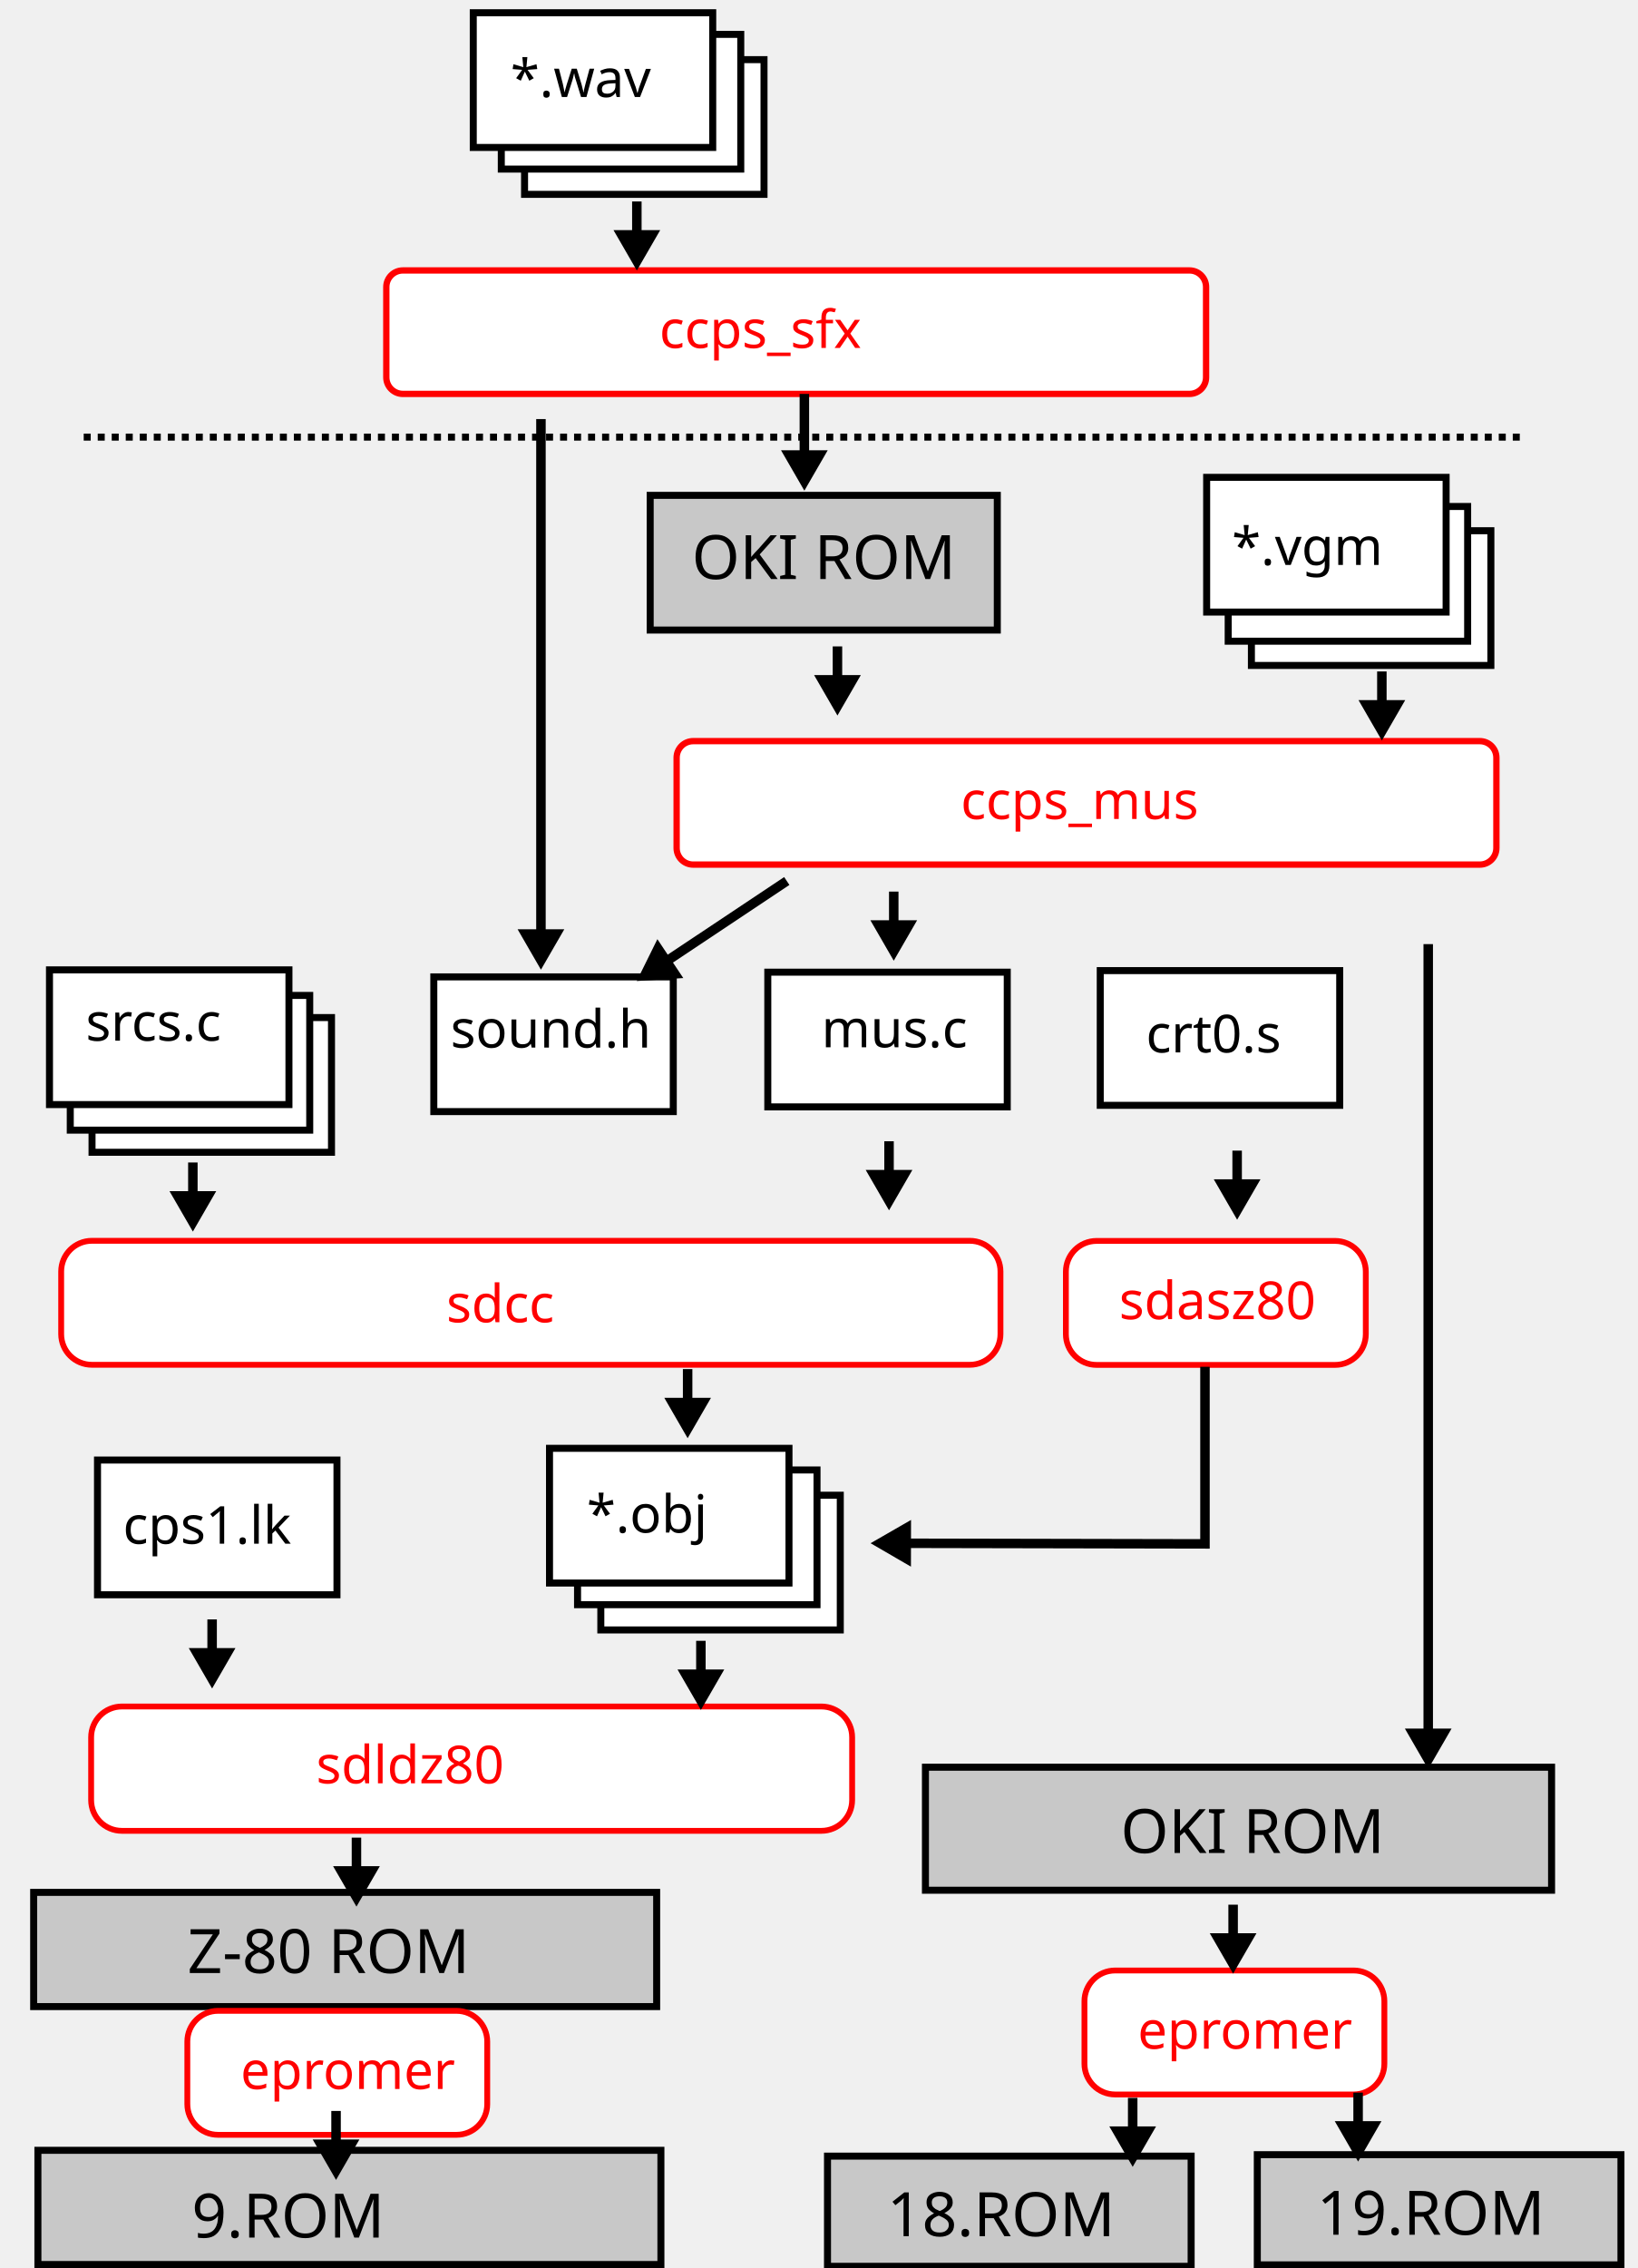
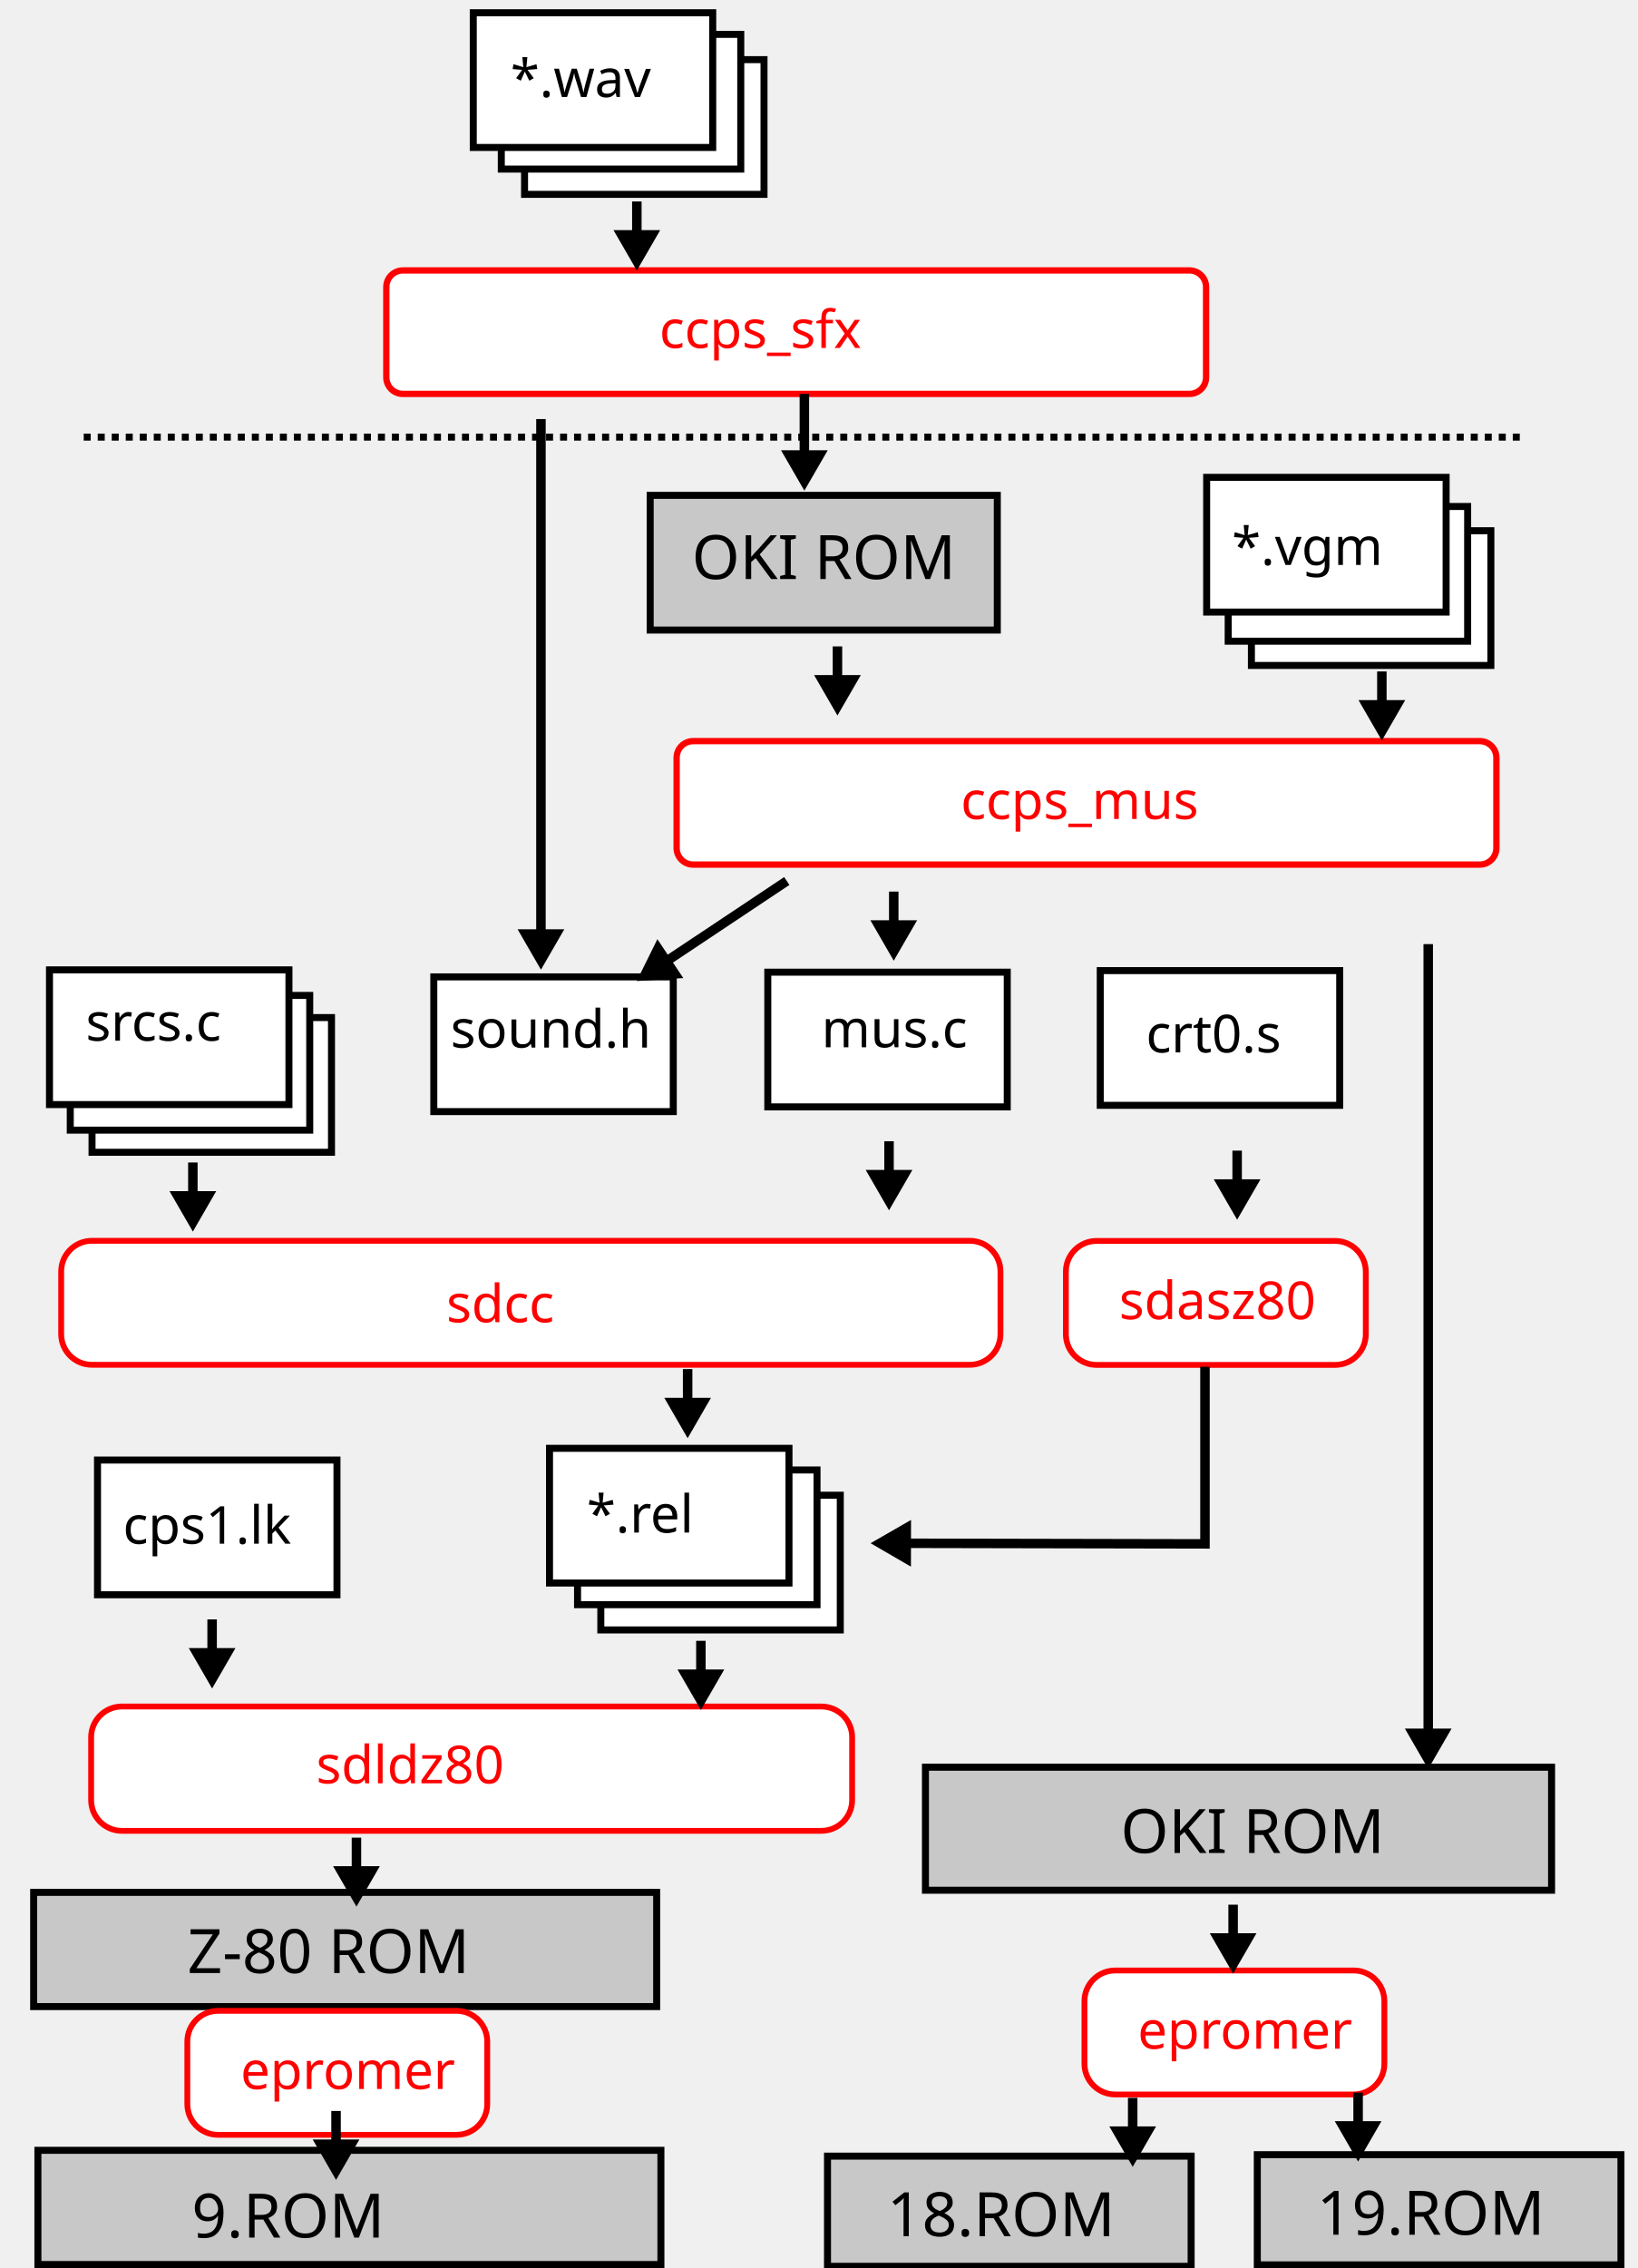
<svg xmlns="http://www.w3.org/2000/svg" width="5.2in" height="7.2in" viewBox="0 0 132.08 182.88" version="1.1" id="svg20255">
  <defs id="defs20252">
    <marker style="overflow:visible" id="TriangleInM" refX="0.0" refY="0.0" orient="auto">
      <path transform="scale(-0.4)" style="fill-rule:evenodd;fill:context-stroke;stroke:context-stroke;stroke-width:1.0pt" d="M 5.77,0.0 L -2.88,5.0 L -2.88,-5.0 L 5.77,0.0 z " id="path1154" />
    </marker>
    <marker style="overflow:visible" id="TriangleOutM" refX="0.0" refY="0.0" orient="auto">
      <path transform="scale(0.4)" style="fill-rule:evenodd;fill:context-stroke;stroke:context-stroke;stroke-width:1.0pt" d="M 5.77,0.0 L -2.88,5.0 L -2.88,-5.0 L 5.77,0.0 z " id="path1163" />
    </marker>
    <marker style="overflow:visible;" id="Arrow1Send" refX="0.0" refY="0.0" orient="auto">
      <path transform="scale(0.2) rotate(180) translate(6,0)" style="fill-rule:evenodd;fill:context-stroke;stroke:context-stroke;stroke-width:1.0pt;" d="M 0.0,0.0 L 5.0,-5.0 L -12.5,0.0 L 5.0,5.0 L 0.0,0.0 z " id="path1033" />
    </marker>
    <marker style="overflow:visible" id="TriangleOutM-3" refX="0" refY="0" orient="auto">
      <path transform="scale(0.4)" style="fill:context-stroke;fill-rule:evenodd;stroke:context-stroke;stroke-width:1pt" d="M 5.77,0 -2.88,5 V -5 Z" id="path1163-6" />
    </marker>
    <marker style="overflow:visible" id="TriangleOutM-5" refX="0" refY="0" orient="auto">
      <path transform="scale(0.4)" style="fill:context-stroke;fill-rule:evenodd;stroke:context-stroke;stroke-width:1pt" d="M 5.77,0 -2.88,5 V -5 Z" id="path1163-3" />
    </marker>
    <marker style="overflow:visible" id="TriangleOutM-3-6" refX="0" refY="0" orient="auto">
      <path transform="scale(0.4)" style="fill:context-stroke;fill-rule:evenodd;stroke:context-stroke;stroke-width:1pt" d="M 5.77,0 -2.88,5 V -5 Z" id="path1163-6-2" />
    </marker>
    <marker style="overflow:visible" id="TriangleOutM-5-1" refX="0" refY="0" orient="auto">
      <path transform="scale(0.4)" style="fill:context-stroke;fill-rule:evenodd;stroke:context-stroke;stroke-width:1pt" d="M 5.77,0 -2.88,5 V -5 Z" id="path1163-3-2" />
    </marker>
    <marker style="overflow:visible" id="TriangleOutM-5-0" refX="0" refY="0" orient="auto">
      <path transform="scale(0.4)" style="fill:context-stroke;fill-rule:evenodd;stroke:context-stroke;stroke-width:1pt" d="M 5.77,0 -2.88,5 V -5 Z" id="path1163-3-9" />
    </marker>
    <marker style="overflow:visible" id="TriangleOutM-5-6" refX="0" refY="0" orient="auto">
      <path transform="scale(0.4)" style="fill:context-stroke;fill-rule:evenodd;stroke:context-stroke;stroke-width:1pt" d="M 5.77,0 -2.88,5 V -5 Z" id="path1163-3-0" />
    </marker>
    <marker style="overflow:visible" id="TriangleOutM-5-2" refX="0" refY="0" orient="auto">
      <path transform="scale(0.4)" style="fill:context-stroke;fill-rule:evenodd;stroke:context-stroke;stroke-width:1pt" d="M 5.77,0 -2.88,5 V -5 Z" id="path1163-3-6" />
    </marker>
    <marker style="overflow:visible" id="TriangleOutM-5-8" refX="0" refY="0" orient="auto">
      <path transform="scale(0.4)" style="fill:context-stroke;fill-rule:evenodd;stroke:context-stroke;stroke-width:1pt" d="M 5.77,0 -2.88,5 V -5 Z" id="path1163-3-7" />
    </marker>
    <marker style="overflow:visible" id="TriangleOutM-5-20" refX="0" refY="0" orient="auto">
      <path transform="scale(0.4)" style="fill:context-stroke;fill-rule:evenodd;stroke:context-stroke;stroke-width:1pt" d="M 5.77,0 -2.88,5 V -5 Z" id="path1163-3-23" />
    </marker>
    <marker style="overflow:visible" id="TriangleOutM-5-9" refX="0" refY="0" orient="auto">
      <path transform="scale(0.4)" style="fill:context-stroke;fill-rule:evenodd;stroke:context-stroke;stroke-width:1pt" d="M 5.77,0 -2.88,5 V -5 Z" id="path1163-3-22" />
    </marker>
    <marker style="overflow:visible" id="TriangleOutM-3-9" refX="0" refY="0" orient="auto">
      <path transform="scale(0.4)" style="fill:context-stroke;fill-rule:evenodd;stroke:context-stroke;stroke-width:1pt" d="M 5.77,0 -2.88,5 V -5 Z" id="path1163-6-7" />
    </marker>
    <marker style="overflow:visible" id="TriangleOutM-5-0-6" refX="0" refY="0" orient="auto">
      <path transform="scale(0.4)" style="fill:context-stroke;fill-rule:evenodd;stroke:context-stroke;stroke-width:1pt" d="M 5.77,0 -2.88,5 V -5 Z" id="path1163-3-9-1" />
    </marker>
    <marker style="overflow:visible" id="TriangleOutM-3-9-9" refX="0" refY="0" orient="auto">
      <path transform="scale(0.4)" style="fill:context-stroke;fill-rule:evenodd;stroke:context-stroke;stroke-width:1pt" d="M 5.77,0 -2.88,5 V -5 Z" id="path1163-6-7-3" />
    </marker>
    <marker style="overflow:visible" id="TriangleOutM-5-6-4" refX="0" refY="0" orient="auto">
      <path transform="scale(0.4)" style="fill:context-stroke;fill-rule:evenodd;stroke:context-stroke;stroke-width:1pt" d="M 5.77,0 -2.88,5 V -5 Z" id="path1163-3-0-7" />
    </marker>
    <marker style="overflow:visible" id="TriangleOutM-5-6-45" refX="0" refY="0" orient="auto">
      <path transform="scale(0.4)" style="fill:context-stroke;fill-rule:evenodd;stroke:context-stroke;stroke-width:1pt" d="M 5.77,0 -2.88,5 V -5 Z" id="path1163-3-0-0" />
    </marker>
    <marker style="overflow:visible" id="TriangleOutM-5-6-9" refX="0" refY="0" orient="auto">
      <path transform="scale(0.4)" style="fill:context-stroke;fill-rule:evenodd;stroke:context-stroke;stroke-width:1pt" d="M 5.77,0 -2.88,5 V -5 Z" id="path1163-3-0-5" />
    </marker>
    <marker style="overflow:visible" id="TriangleOutM-5-0-6-3" refX="0" refY="0" orient="auto">
      <path transform="scale(0.4)" style="fill:context-stroke;fill-rule:evenodd;stroke:context-stroke;stroke-width:1pt" d="M 5.77,0 -2.88,5 V -5 Z" id="path1163-3-9-1-6" />
    </marker>
    <marker style="overflow:visible" id="TriangleOutM-5-9-3" refX="0" refY="0" orient="auto">
      <path transform="scale(0.4)" style="fill:context-stroke;fill-rule:evenodd;stroke:context-stroke;stroke-width:1pt" d="M 5.77,0 -2.88,5 V -5 Z" id="path1163-3-22-6" />
    </marker>
    <marker style="overflow:visible" id="TriangleOutM-5-9-3-9" refX="0" refY="0" orient="auto">
      <path transform="scale(0.4)" style="fill:context-stroke;fill-rule:evenodd;stroke:context-stroke;stroke-width:1pt" d="M 5.77,0 -2.88,5 V -5 Z" id="path1163-3-22-6-3" />
    </marker>
    <marker style="overflow:visible" id="TriangleOutM-5-9-3-0" refX="0" refY="0" orient="auto">
      <path transform="scale(0.4)" style="fill:context-stroke;fill-rule:evenodd;stroke:context-stroke;stroke-width:1pt" d="M 5.77,0 -2.88,5 V -5 Z" id="path1163-3-22-6-6" />
    </marker>
    <marker style="overflow:visible" id="TriangleOutM-5-9-3-9-7" refX="0" refY="0" orient="auto">
      <path transform="scale(0.4)" style="fill:context-stroke;fill-rule:evenodd;stroke:context-stroke;stroke-width:1pt" d="M 5.77,0 -2.88,5 V -5 Z" id="path1163-3-22-6-3-9" />
    </marker>
  </defs>
  <g id="layer1">
    <rect style="fill:#ffffff;fill-opacity:1;stroke:#ff0000;stroke-width:0.51;stroke-miterlimit:4;stroke-dasharray:none;stroke-dashoffset:0;stroke-opacity:1" id="rect22162-3-6" width="66.118" height="9.956" x="31.158" y="21.807" ry="1.337" />
    <rect style="fill:#ffffff;fill-opacity:1;stroke:#000000;stroke-width:0.565;stroke-miterlimit:4;stroke-dasharray:none" id="rect20878-7-84-4-9" width="19.314" height="10.863" x="7.423" y="82.051" />
    <rect style="fill:#ffffff;fill-opacity:1;stroke:#000000;stroke-width:0.565;stroke-miterlimit:4;stroke-dasharray:none" id="rect20878-7-84" width="19.314" height="10.863" x="42.308" y="4.809" />
    <rect style="fill:#ffffff;fill-opacity:1;stroke:#000000;stroke-width:0.565;stroke-miterlimit:4;stroke-dasharray:none" id="rect20878-7-8" width="19.314" height="10.863" x="40.432" y="2.772" />
    <rect style="fill:#ffffff;fill-opacity:1;stroke:#000000;stroke-width:0.565;stroke-miterlimit:4;stroke-dasharray:none" id="rect20878-7-6" width="19.314" height="10.863" x="5.667" y="80.266" />
    <rect style="fill:#ffffff;fill-opacity:1;stroke:#000000;stroke-width:0.565;stroke-miterlimit:4;stroke-dasharray:none" id="rect20878" width="19.314" height="10.863" x="38.171" y="1.027" />
    <rect style="fill:#ffffff;fill-opacity:1;stroke:#000000;stroke-width:0.565;stroke-miterlimit:4;stroke-dasharray:none" id="rect20878-7-84-3" width="19.314" height="10.863" x="100.932" y="42.795" />
    <rect style="fill:#ffffff;fill-opacity:1;stroke:#000000;stroke-width:0.565;stroke-miterlimit:4;stroke-dasharray:none" id="rect20878-1" width="19.314" height="10.863" x="99.059" y="40.84" />
    <rect style="fill:#ffffff;fill-opacity:1;stroke:#000000;stroke-width:0.565;stroke-miterlimit:4;stroke-dasharray:none" id="rect20878-4" width="19.314" height="10.863" x="97.322" y="38.491" />
    <rect style="fill:#ffffff;fill-opacity:1;stroke:#000000;stroke-width:0.565;stroke-miterlimit:4;stroke-dasharray:none" id="rect20878-7" width="19.314" height="10.863" x="3.991" y="78.205" />
    <rect style="fill:#ffffff;fill-opacity:1;stroke:#000000;stroke-width:0.565;stroke-miterlimit:4;stroke-dasharray:none" id="rect20878-3" width="19.314" height="10.863" x="34.989" y="78.771" />
    <rect style="fill:#ffffff;fill-opacity:1;stroke:#000000;stroke-width:0.565;stroke-miterlimit:4;stroke-dasharray:none" id="rect20878-612" width="19.314" height="10.863" x="61.926" y="78.391" />
    <rect style="fill:#ffffff;fill-opacity:1;stroke:#000000;stroke-width:0.565;stroke-miterlimit:4;stroke-dasharray:none" id="rect20878-9" width="19.314" height="10.863" x="88.74" y="78.265" />
    <rect style="fill:#c8c8c8;stroke:#000000;stroke-width:0.565;stroke-miterlimit:4;stroke-dasharray:none" id="rect20878-61" width="27.997" height="10.863" x="52.44" y="39.942" />
    <rect style="fill:#c8c8c8;stroke:#000000;stroke-width:0.565;stroke-miterlimit:4;stroke-dasharray:none" id="rect20878-6" width="50.248" height="9.209" x="2.715" y="152.592" />
    <rect style="fill:#c8c8c8;stroke:#000000;stroke-width:0.565;stroke-miterlimit:4;stroke-dasharray:none" id="rect20878-6-7" width="50.501" height="9.92" x="74.641" y="142.499" />
    <rect style="fill:#c8c8c8;stroke:#000000;stroke-width:0.565;stroke-miterlimit:4;stroke-dasharray:none" id="rect20878-6-7-2" width="29.329" height="8.885" x="66.742" y="173.859" />
    <path style="fill:none;stroke:#000000;stroke-width:0.565;stroke-linecap:butt;stroke-linejoin:miter;stroke-miterlimit:4;stroke-dasharray:0.565, 0.565;stroke-dashoffset:0;stroke-opacity:1" d="M 6.752,35.247 H 123.081" id="path21149-6" />
    <rect style="fill:#ffffff;fill-opacity:1;stroke:#ff0000;stroke-width:0.51;stroke-miterlimit:4;stroke-dasharray:none;stroke-dashoffset:0;stroke-opacity:1" id="rect22162-3" width="66.118" height="9.956" x="54.573" y="59.761" ry="1.337" />
    <rect style="fill:#ffffff;fill-opacity:1;stroke:#ff0000;stroke-width:0.469;stroke-miterlimit:4;stroke-dasharray:none;stroke-dashoffset:0;stroke-opacity:1" id="rect22162-1" width="75.759" height="9.997" x="4.934" y="100.052" ry="2.476" />
    <rect style="fill:#ffffff;fill-opacity:1;stroke:#ff0000;stroke-width:0.469;stroke-miterlimit:4;stroke-dasharray:none;stroke-dashoffset:0;stroke-opacity:1" id="rect22162-1-6" width="24.189" height="9.997" x="85.969" y="100.062" ry="2.476" />
    <rect style="fill:#ffffff;fill-opacity:1;stroke:#ff0000;stroke-width:0.469;stroke-miterlimit:4;stroke-dasharray:none;stroke-dashoffset:0;stroke-opacity:1" id="rect22162-9" width="61.379" height="10.026" x="7.35" y="137.603" ry="2.483" />
    <text xml:space="preserve" style="font-size:4.233px;line-height:1.25;font-family:sans-serif;letter-spacing:0px;word-spacing:0px;stroke-width:0.265" x="53.181" y="28.057" id="text67993">
      <tspan id="tspan67991" style="font-size:4.233px;fill:#ff0000;fill-opacity:1;stroke-width:0.265" x="53.181" y="28.057">ccps_sfx</tspan>
    </text>
    <text xml:space="preserve" style="font-size:4.233px;line-height:1.25;font-family:sans-serif;letter-spacing:0px;word-spacing:0px;stroke-width:0.265" x="77.487" y="66.037" id="text67993-1">
      <tspan id="tspan67991-5" style="font-size:4.233px;fill:#ff0000;fill-opacity:1;stroke-width:0.265" x="77.487" y="66.037">ccps_mus</tspan>
    </text>
    <text xml:space="preserve" style="font-size:4.233px;line-height:1.25;font-family:sans-serif;letter-spacing:0px;word-spacing:0px;stroke-width:0.265" x="36" y="106.62" id="text67993-5">
      <tspan id="tspan67991-4" style="font-size:4.233px;fill:#ff0000;fill-opacity:1;stroke-width:0.265" x="36" y="106.62">sdcc</tspan>
    </text>
    <text xml:space="preserve" style="font-size:4.233px;line-height:1.25;font-family:sans-serif;letter-spacing:0px;word-spacing:0px;stroke-width:0.265" x="90.259" y="106.365" id="text67993-5-6">
      <tspan id="tspan67991-4-4" style="font-size:4.233px;fill:#ff0000;fill-opacity:1;stroke-width:0.265" x="90.259" y="106.365">sdasz80</tspan>
    </text>
    <rect style="fill:#ffffff;fill-opacity:1;stroke:#ff0000;stroke-width:0.469;stroke-miterlimit:4;stroke-dasharray:none;stroke-dashoffset:0;stroke-opacity:1" id="rect22162-1-6-6" width="24.189" height="9.997" x="87.466" y="158.89" ry="2.476" />
    <text xml:space="preserve" style="font-size:4.233px;line-height:1.25;font-family:sans-serif;letter-spacing:0px;word-spacing:0px;stroke-width:0.265" x="91.756" y="165.192" id="text67993-5-6-1">
      <tspan id="tspan67991-4-4-8" style="font-size:4.233px;fill:#ff0000;fill-opacity:1;stroke-width:0.265" x="91.756" y="165.192">epromer</tspan>
    </text>
    <rect style="fill:#ffffff;fill-opacity:1;stroke:#ff0000;stroke-width:0.469;stroke-miterlimit:4;stroke-dasharray:none;stroke-dashoffset:0;stroke-opacity:1" id="rect22162-1-6-6-0" width="24.189" height="9.997" x="15.109" y="162.143" ry="2.476" />
    <text xml:space="preserve" style="font-size:4.233px;line-height:1.25;font-family:sans-serif;letter-spacing:0px;word-spacing:0px;stroke-width:0.265" x="19.398" y="168.446" id="text67993-5-6-1-2">
      <tspan id="tspan67991-4-4-8-3" style="font-size:4.233px;fill:#ff0000;fill-opacity:1;stroke-width:0.265" x="19.398" y="168.446">epromer</tspan>
    </text>
    <text xml:space="preserve" style="font-size:4.233px;line-height:1.25;font-family:sans-serif;letter-spacing:0px;word-spacing:0px;stroke-width:0.265" x="25.496" y="143.798" id="text67993-7">
      <tspan id="tspan67991-6" style="font-size:4.233px;fill:#ff0000;fill-opacity:1;stroke-width:0.265" x="25.496" y="143.798">sdldz80</tspan>
    </text>
    <text xml:space="preserve" style="font-size:4.233px;line-height:1.25;font-family:sans-serif;letter-spacing:0px;word-spacing:0px;stroke-width:0.265" x="92.428" y="84.857" id="text67993-56">
      <tspan id="tspan67991-9" style="font-size:4.233px;fill:#000000;fill-opacity:1;stroke-width:0.265" x="92.428" y="84.857">crt0.s</tspan>
    </text>
    <text xml:space="preserve" style="font-size:4.233px;line-height:1.25;font-family:sans-serif;letter-spacing:0px;word-spacing:0px;stroke-width:0.265" x="36.337" y="84.469" id="text67993-56-4">
      <tspan id="tspan67991-9-5" style="font-size:4.233px;fill:#000000;fill-opacity:1;stroke-width:0.265" x="36.337" y="84.469">sound.h</tspan>
    </text>
    <text xml:space="preserve" style="font-size:4.233px;line-height:1.25;font-family:sans-serif;letter-spacing:0px;word-spacing:0px;stroke-width:0.265" x="66.252" y="84.449" id="text67993-56-4-2">
      <tspan id="tspan67991-9-5-5" style="font-size:4.233px;fill:#000000;fill-opacity:1;stroke-width:0.265" x="66.252" y="84.449">mus.c</tspan>
    </text>
    <rect style="fill:#ffffff;fill-opacity:1;stroke:#000000;stroke-width:0.565;stroke-miterlimit:4;stroke-dasharray:none" id="rect20878-9-8" width="19.314" height="10.863" x="7.864" y="117.731" />
    <text xml:space="preserve" style="font-size:4.233px;line-height:1.25;font-family:sans-serif;letter-spacing:0px;word-spacing:0px;stroke-width:0.265" x="9.919" y="124.478" id="text67993-56-4-2-9">
      <tspan id="tspan67991-9-5-5-2" style="font-size:4.233px;fill:#000000;fill-opacity:1;stroke-width:0.265" x="9.919" y="124.478">cps1.lk</tspan>
    </text>
    <text xml:space="preserve" style="font-size:4.233px;line-height:1.25;font-family:sans-serif;letter-spacing:0px;word-spacing:0px;stroke-width:0.265" x="6.916" y="83.912" id="text67993-56-3">
      <tspan id="tspan67991-9-7" style="font-size:4.233px;fill:#000000;fill-opacity:1;stroke-width:0.265" x="6.916" y="83.912">srcs.c</tspan>
    </text>
    <text xml:space="preserve" style="font-size:4.233px;line-height:1.25;font-family:sans-serif;letter-spacing:0px;word-spacing:0px;stroke-width:0.265" x="99.355" y="45.555" id="text67993-56-4-4">
      <tspan id="tspan67991-9-5-7" style="font-size:4.233px;fill:#000000;fill-opacity:1;stroke-width:0.265" x="99.355" y="45.555">*.vgm</tspan>
    </text>
    <text xml:space="preserve" style="font-size:4.233px;line-height:1.25;font-family:sans-serif;letter-spacing:0px;word-spacing:0px;stroke-width:0.265" x="41.174" y="7.819" id="text67993-56-4-4-4">
      <tspan id="tspan67991-9-5-7-4" style="font-size:4.233px;fill:#000000;fill-opacity:1;stroke-width:0.265" x="41.174" y="7.819">*.wav</tspan>
    </text>
    <rect style="fill:#ffffff;fill-opacity:1;stroke:#000000;stroke-width:0.565;stroke-miterlimit:4;stroke-dasharray:none" id="rect20878-7-84-4" width="19.314" height="10.863" x="48.459" y="120.567" />
    <rect style="fill:#ffffff;fill-opacity:1;stroke:#000000;stroke-width:0.565;stroke-miterlimit:4;stroke-dasharray:none" id="rect20878-7-8-9" width="19.314" height="10.863" x="46.582" y="118.531" />
    <rect style="fill:#ffffff;fill-opacity:1;stroke:#000000;stroke-width:0.565;stroke-miterlimit:4;stroke-dasharray:none" id="rect20878-2" width="19.314" height="10.863" x="44.321" y="116.785" />
    <text xml:space="preserve" style="font-size:4.233px;line-height:1.25;font-family:sans-serif;letter-spacing:0px;word-spacing:0px;stroke-width:0.265" x="47.324" y="123.577" id="text67993-56-4-4-4-0">
-       <tspan id="tspan67991-9-5-7-4-6" style="font-size:4.233px;fill:#000000;fill-opacity:1;stroke-width:0.265" x="47.324" y="123.577">*.obj</tspan>
+       <tspan id="tspan67991-9-5-7-4-6" style="font-size:4.233px;fill:#000000;fill-opacity:1;stroke-width:0.265" x="47.324" y="123.577">*.rel</tspan>
    </text>
    <text xml:space="preserve" style="font-size:4.939px;line-height:1.25;font-family:sans-serif;letter-spacing:0px;word-spacing:0px;stroke-width:0.265" x="55.804" y="46.69" id="text104888">
      <tspan id="tspan104886" style="font-size:4.939px;stroke-width:0.265" x="55.804" y="46.69">OKI ROM</tspan>
    </text>
    <text xml:space="preserve" style="font-size:4.939px;line-height:1.25;font-family:sans-serif;letter-spacing:0px;word-spacing:0px;stroke-width:0.265" x="90.391" y="149.415" id="text104888-3">
      <tspan id="tspan104886-0" style="font-size:4.939px;stroke-width:0.265" x="90.391" y="149.415">OKI ROM</tspan>
    </text>
    <text xml:space="preserve" style="font-size:4.939px;line-height:1.25;font-family:sans-serif;letter-spacing:0px;word-spacing:0px;stroke-width:0.265" x="71.545" y="180.317" id="text104888-3-9">
      <tspan id="tspan104886-0-1" style="font-size:4.939px;stroke-width:0.265" x="71.545" y="180.317">18.ROM</tspan>
    </text>
    <rect style="fill:#c8c8c8;stroke:#000000;stroke-width:0.565;stroke-miterlimit:4;stroke-dasharray:none" id="rect20878-6-7-2-2" width="29.329" height="8.885" x="101.408" y="173.742" />
    <text xml:space="preserve" style="font-size:4.939px;line-height:1.25;font-family:sans-serif;letter-spacing:0px;word-spacing:0px;stroke-width:0.265" x="106.211" y="180.2" id="text104888-3-9-7">
      <tspan id="tspan104886-0-1-0" style="font-size:4.939px;stroke-width:0.265" x="106.211" y="180.2">19.ROM</tspan>
    </text>
    <text xml:space="preserve" style="font-size:4.939px;line-height:1.25;font-family:sans-serif;letter-spacing:0px;word-spacing:0px;stroke-width:0.265" x="15.121" y="159.096" id="text104888-7">
      <tspan id="tspan104886-8" style="font-size:4.939px;stroke-width:0.265" x="15.121" y="159.096">Z-80 ROM</tspan>
    </text>
    <path style="fill:none;stroke:#000000;stroke-width:0.765;stroke-linecap:butt;stroke-linejoin:miter;stroke-miterlimit:4;stroke-dasharray:none;stroke-opacity:1;marker-end:url(#TriangleOutM)" d="m 51.365,16.244 c 0,3.398 0,3.398 0,3.398" id="path1016" />
    <path style="fill:none;stroke:#000000;stroke-width:0.765;stroke-linecap:butt;stroke-linejoin:miter;stroke-miterlimit:4;stroke-dasharray:none;stroke-opacity:1;marker-end:url(#TriangleOutM-3)" d="m 43.63,33.792 0,42.225" id="path1016-7" />
    <path style="fill:none;stroke:#000000;stroke-width:0.765;stroke-linecap:butt;stroke-linejoin:miter;stroke-miterlimit:4;stroke-dasharray:none;stroke-opacity:1;marker-start:url(#TriangleInM)" d="m 72.39,124.441 24.797,0.049 v -14.279" id="path1016-7-3-1" />
    <path style="fill:none;stroke:#000000;stroke-width:0.765;stroke-linecap:butt;stroke-linejoin:miter;stroke-miterlimit:4;stroke-dasharray:none;stroke-opacity:1;marker-end:url(#TriangleOutM-3-6)" d="m 115.193,76.129 0,64.339" id="path1016-7-9" />
    <path style="fill:none;stroke:#000000;stroke-width:0.765;stroke-linecap:butt;stroke-linejoin:miter;stroke-miterlimit:4;stroke-dasharray:none;stroke-opacity:1;marker-end:url(#TriangleOutM-5)" d="m 64.876,31.763 0,5.629" id="path1016-5" />
    <path style="fill:none;stroke:#000000;stroke-width:0.765;stroke-linecap:butt;stroke-linejoin:miter;stroke-miterlimit:4;stroke-dasharray:none;stroke-opacity:1;marker-end:url(#TriangleOutM-5-1)" d="m 99.781,92.781 c 0,3.398 0,3.398 0,3.398" id="path1016-5-7" />
    <path style="fill:none;stroke:#000000;stroke-width:0.765;stroke-linecap:butt;stroke-linejoin:miter;stroke-miterlimit:4;stroke-dasharray:none;stroke-opacity:1;marker-end:url(#TriangleOutM-5-0)" d="m 71.705,92.023 c 0,3.398 0,3.398 0,3.398" id="path1016-5-3" />
    <path style="fill:none;stroke:#000000;stroke-width:0.765;stroke-linecap:butt;stroke-linejoin:miter;stroke-miterlimit:4;stroke-dasharray:none;stroke-opacity:1;marker-end:url(#TriangleOutM-5-0-6)" d="m 72.085,71.895 c 0,3.398 0,3.398 0,3.398" id="path1016-5-3-2" />
    <path style="fill:none;stroke:#000000;stroke-width:0.765;stroke-linecap:butt;stroke-linejoin:miter;stroke-miterlimit:4;stroke-dasharray:none;stroke-opacity:1;marker-end:url(#TriangleOutM-5-0-6-3)" d="M 63.458,71.04 53.163,77.9" id="path1016-5-3-2-7" />
    <path style="fill:none;stroke:#000000;stroke-width:0.765;stroke-linecap:butt;stroke-linejoin:miter;stroke-miterlimit:4;stroke-dasharray:none;stroke-opacity:1;marker-end:url(#TriangleOutM-5-6-9)" d="m 17.108,130.58 c 0,3.398 0,3.398 0,3.398" id="path1016-5-6-87" />
    <path style="fill:none;stroke:#000000;stroke-width:0.765;stroke-linecap:butt;stroke-linejoin:miter;stroke-miterlimit:4;stroke-dasharray:none;stroke-opacity:1;marker-end:url(#TriangleOutM-5-6-4)" d="m 111.454,54.141 c 0,3.398 0,3.398 0,3.398" id="path1016-5-6-8" />
    <path style="fill:none;stroke:#000000;stroke-width:0.765;stroke-linecap:butt;stroke-linejoin:miter;stroke-miterlimit:4;stroke-dasharray:none;stroke-opacity:1;marker-end:url(#TriangleOutM-5-6-45)" d="m 67.545,52.124 c 0,3.398 0,3.398 0,3.398" id="path1016-5-6-3" />
    <path style="fill:none;stroke:#000000;stroke-width:0.765;stroke-linecap:butt;stroke-linejoin:miter;stroke-miterlimit:4;stroke-dasharray:none;stroke-opacity:1;marker-end:url(#TriangleOutM-5-2)" d="m 15.555,93.737 c 0,3.398 0,3.398 0,3.398" id="path1016-5-1" />
    <path style="fill:none;stroke:#000000;stroke-width:0.765;stroke-linecap:butt;stroke-linejoin:miter;stroke-miterlimit:4;stroke-dasharray:none;stroke-opacity:1;marker-end:url(#TriangleOutM-5-8)" d="m 56.53,132.308 c 0,3.398 0,3.398 0,3.398" id="path1016-5-9" />
    <path style="fill:none;stroke:#000000;stroke-width:0.765;stroke-linecap:butt;stroke-linejoin:miter;stroke-miterlimit:4;stroke-dasharray:none;stroke-opacity:1;marker-end:url(#TriangleOutM-5-20)" d="m 55.461,110.398 c 0,3.398 0,3.398 0,3.398" id="path1016-5-75" />
    <path style="fill:none;stroke:#000000;stroke-width:0.765;stroke-linecap:butt;stroke-linejoin:miter;stroke-miterlimit:4;stroke-dasharray:none;stroke-opacity:1;marker-end:url(#TriangleOutM-5-9)" d="m 28.75,148.178 v 3.388" id="path1016-5-8" />
    <rect style="fill:#c8c8c8;stroke:#000000;stroke-width:0.565;stroke-miterlimit:4;stroke-dasharray:none" id="rect20878-6-75" width="50.248" height="9.209" x="3.057" y="173.39" />
    <text xml:space="preserve" style="font-size:4.939px;line-height:1.25;font-family:sans-serif;letter-spacing:0px;word-spacing:0px;stroke-width:0.265" x="15.464" y="180.423" id="text104888-7-3">
      <tspan id="tspan104886-8-5" style="font-size:4.939px;stroke-width:0.265" x="15.464" y="180.423">9.ROM</tspan>
    </text>
    <path style="fill:none;stroke:#000000;stroke-width:0.765;stroke-linecap:butt;stroke-linejoin:miter;stroke-miterlimit:4;stroke-dasharray:none;stroke-opacity:1;marker-end:url(#TriangleOutM-5-9-3)" d="m 27.104,170.216 v 3.388" id="path1016-5-8-6" />
    <path style="fill:none;stroke:#000000;stroke-width:0.765;stroke-linecap:butt;stroke-linejoin:miter;stroke-miterlimit:4;stroke-dasharray:none;stroke-opacity:1;marker-end:url(#TriangleOutM-5-9-3-9)" d="m 91.357,169.162 v 3.388" id="path1016-5-8-6-6" />
    <path style="fill:none;stroke:#000000;stroke-width:0.765;stroke-linecap:butt;stroke-linejoin:miter;stroke-miterlimit:4;stroke-dasharray:none;stroke-opacity:1;marker-end:url(#TriangleOutM-5-9-3-9-7)" d="m 99.457,153.584 v 3.388" id="path1016-5-8-6-6-2" />
    <path style="fill:none;stroke:#000000;stroke-width:0.765;stroke-linecap:butt;stroke-linejoin:miter;stroke-miterlimit:4;stroke-dasharray:none;stroke-opacity:1;marker-end:url(#TriangleOutM-5-9-3-0)" d="m 109.538,168.737 v 3.388" id="path1016-5-8-6-2" />
  </g>
</svg>
